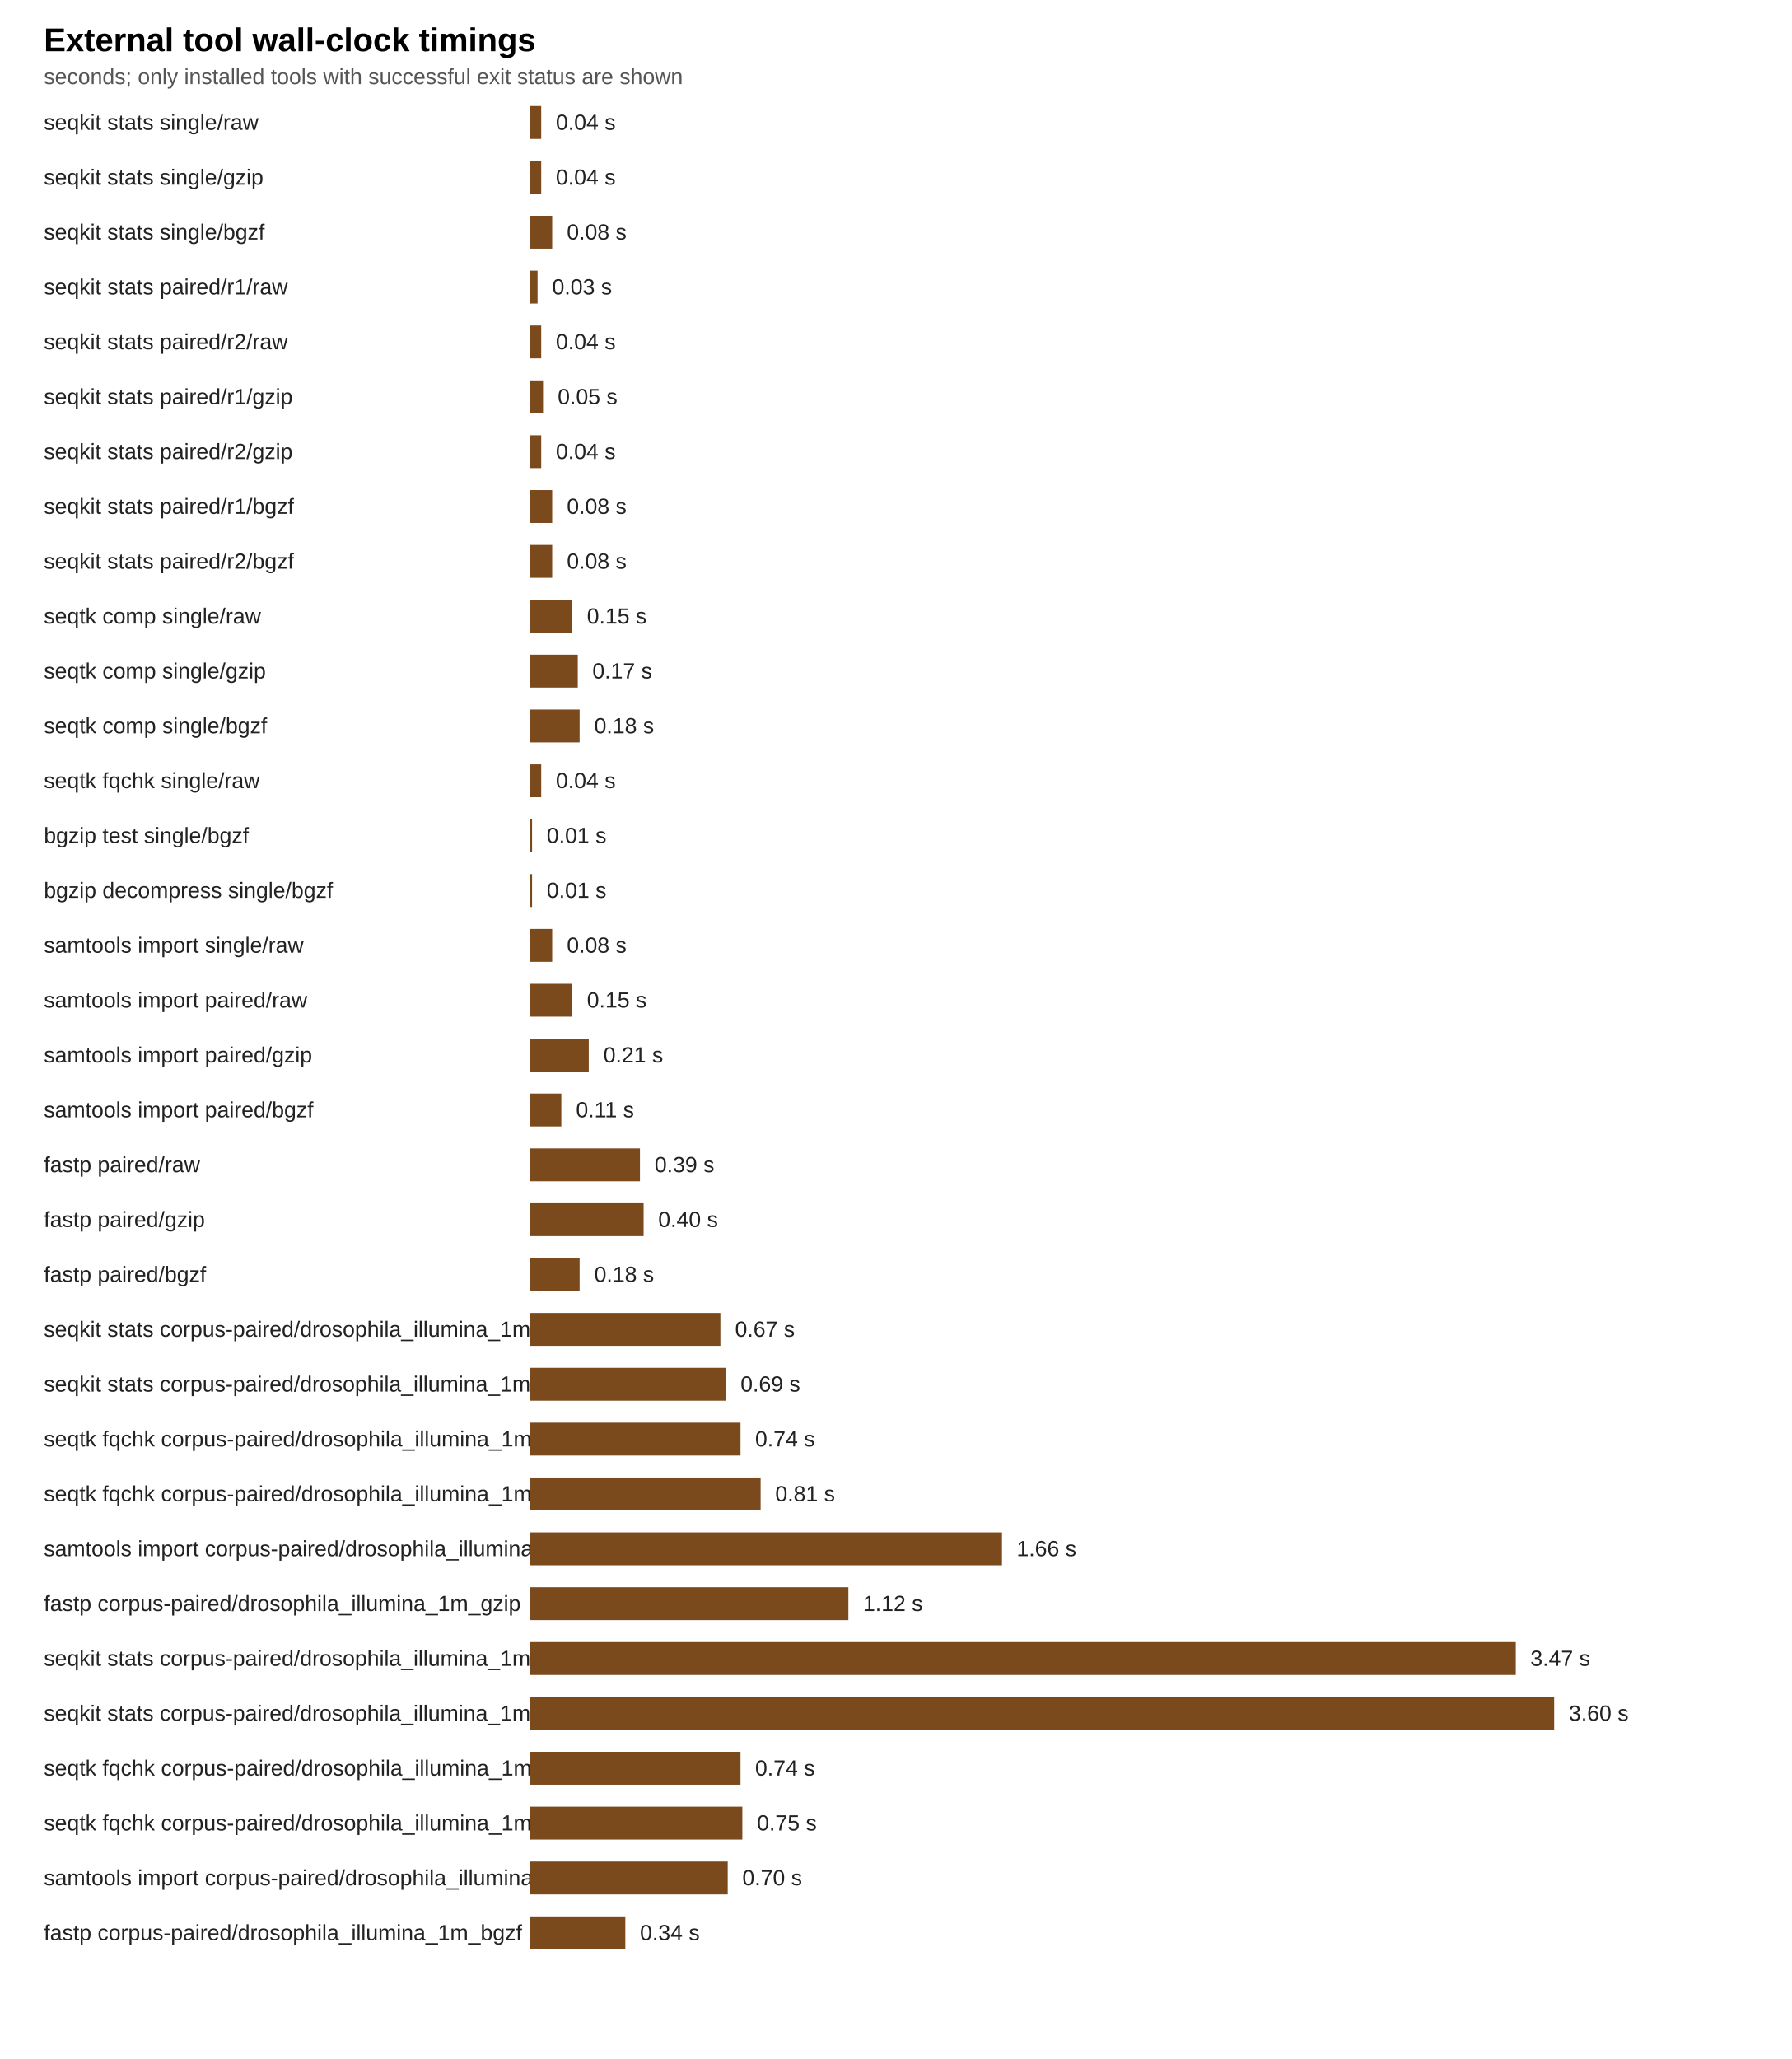
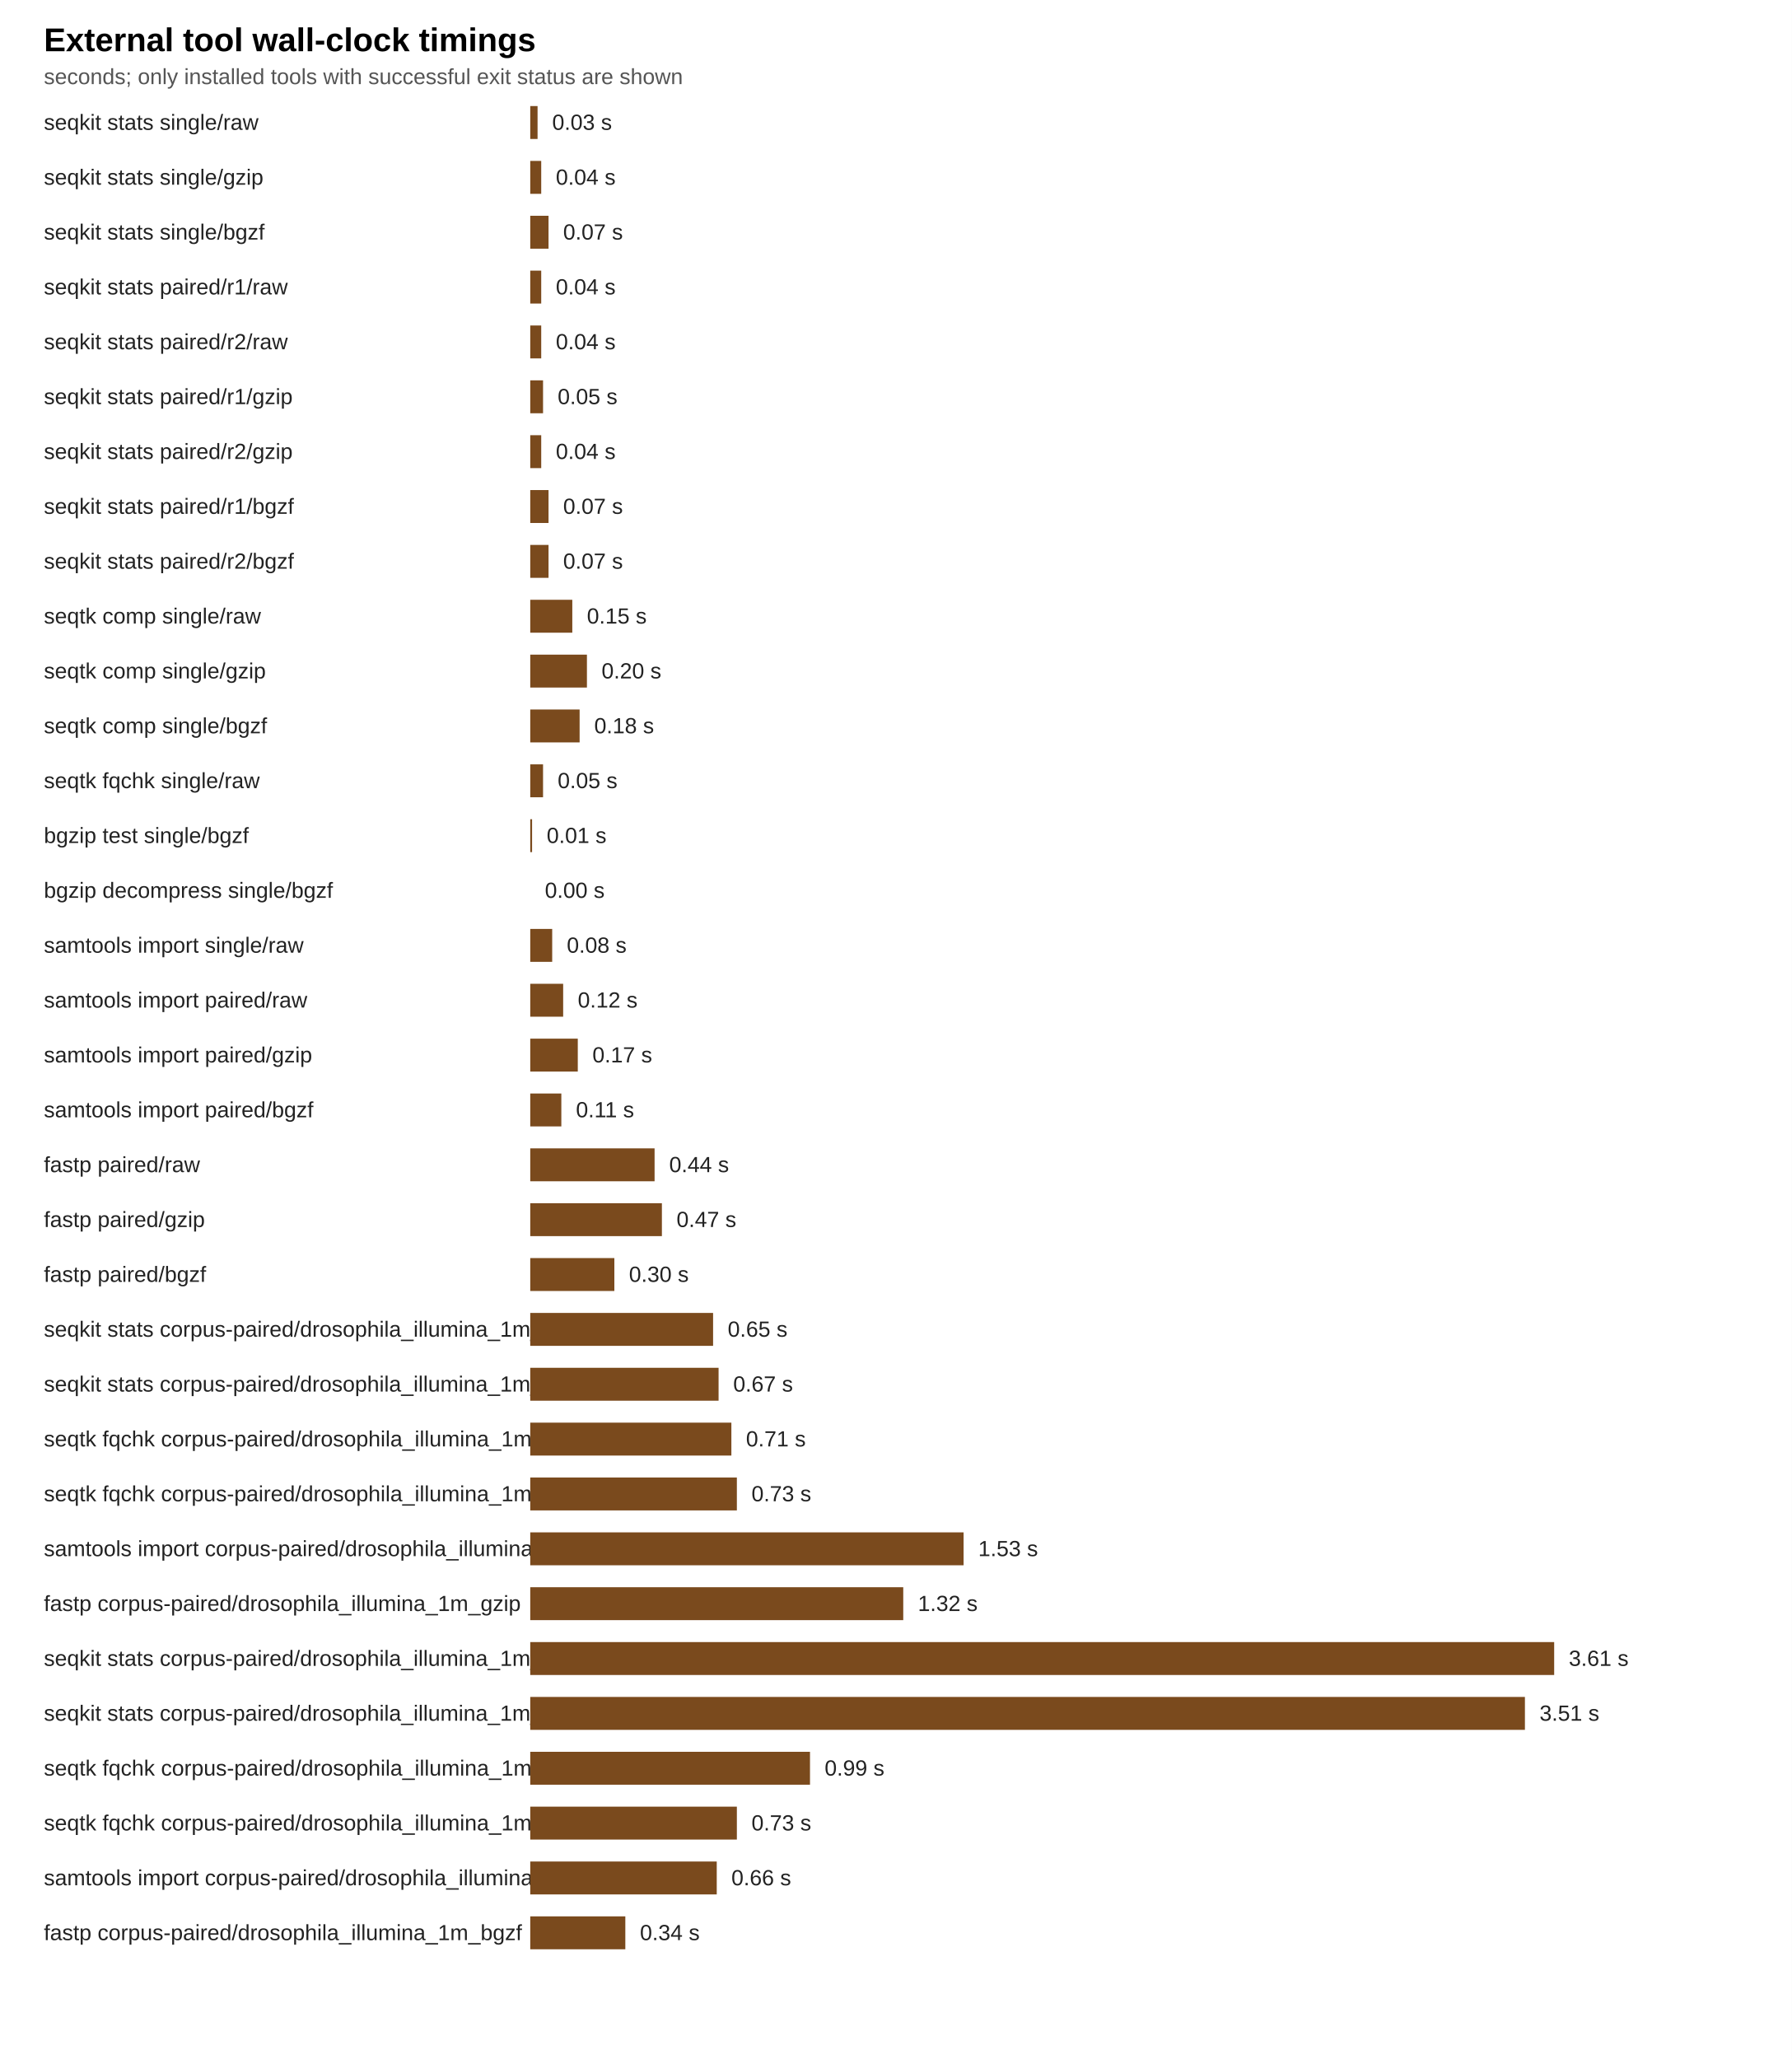
<svg xmlns="http://www.w3.org/2000/svg" width="980" height="1126" viewBox="0 0 980 1126">
  <rect width="100%" height="100%" fill="white" />
  <text x="24" y="28" font-family="Arial, sans-serif" font-size="18" font-weight="700">External tool wall-clock timings</text>
  <text x="24" y="46" font-family="Arial, sans-serif" font-size="12" fill="#555">seconds; only installed tools with successful exit status are shown</text>
  <text x="24" y="71" font-family="Arial, sans-serif" font-size="12" fill="#222">seqkit stats single/raw</text>
-   <rect x="290" y="58" width="6" height="18" fill="#7a4a1d" />
-   <text x="304" y="71" font-family="Arial, sans-serif" font-size="12" fill="#222">0.04 s</text>
+   <rect x="290" y="58" width="4" height="18" fill="#7a4a1d" />
+   <text x="302" y="71" font-family="Arial, sans-serif" font-size="12" fill="#222">0.03 s</text>
  <text x="24" y="101" font-family="Arial, sans-serif" font-size="12" fill="#222">seqkit stats single/gzip</text>
  <rect x="290" y="88" width="6" height="18" fill="#7a4a1d" />
  <text x="304" y="101" font-family="Arial, sans-serif" font-size="12" fill="#222">0.04 s</text>
  <text x="24" y="131" font-family="Arial, sans-serif" font-size="12" fill="#222">seqkit stats single/bgzf</text>
-   <rect x="290" y="118" width="12" height="18" fill="#7a4a1d" />
-   <text x="310" y="131" font-family="Arial, sans-serif" font-size="12" fill="#222">0.08 s</text>
+   <rect x="290" y="118" width="10" height="18" fill="#7a4a1d" />
+   <text x="308" y="131" font-family="Arial, sans-serif" font-size="12" fill="#222">0.07 s</text>
  <text x="24" y="161" font-family="Arial, sans-serif" font-size="12" fill="#222">seqkit stats paired/r1/raw</text>
-   <rect x="290" y="148" width="4" height="18" fill="#7a4a1d" />
-   <text x="302" y="161" font-family="Arial, sans-serif" font-size="12" fill="#222">0.03 s</text>
+   <rect x="290" y="148" width="6" height="18" fill="#7a4a1d" />
+   <text x="304" y="161" font-family="Arial, sans-serif" font-size="12" fill="#222">0.04 s</text>
  <text x="24" y="191" font-family="Arial, sans-serif" font-size="12" fill="#222">seqkit stats paired/r2/raw</text>
  <rect x="290" y="178" width="6" height="18" fill="#7a4a1d" />
  <text x="304" y="191" font-family="Arial, sans-serif" font-size="12" fill="#222">0.04 s</text>
  <text x="24" y="221" font-family="Arial, sans-serif" font-size="12" fill="#222">seqkit stats paired/r1/gzip</text>
  <rect x="290" y="208" width="7" height="18" fill="#7a4a1d" />
  <text x="305" y="221" font-family="Arial, sans-serif" font-size="12" fill="#222">0.05 s</text>
  <text x="24" y="251" font-family="Arial, sans-serif" font-size="12" fill="#222">seqkit stats paired/r2/gzip</text>
  <rect x="290" y="238" width="6" height="18" fill="#7a4a1d" />
  <text x="304" y="251" font-family="Arial, sans-serif" font-size="12" fill="#222">0.04 s</text>
  <text x="24" y="281" font-family="Arial, sans-serif" font-size="12" fill="#222">seqkit stats paired/r1/bgzf</text>
-   <rect x="290" y="268" width="12" height="18" fill="#7a4a1d" />
-   <text x="310" y="281" font-family="Arial, sans-serif" font-size="12" fill="#222">0.08 s</text>
+   <rect x="290" y="268" width="10" height="18" fill="#7a4a1d" />
+   <text x="308" y="281" font-family="Arial, sans-serif" font-size="12" fill="#222">0.07 s</text>
  <text x="24" y="311" font-family="Arial, sans-serif" font-size="12" fill="#222">seqkit stats paired/r2/bgzf</text>
-   <rect x="290" y="298" width="12" height="18" fill="#7a4a1d" />
-   <text x="310" y="311" font-family="Arial, sans-serif" font-size="12" fill="#222">0.08 s</text>
+   <rect x="290" y="298" width="10" height="18" fill="#7a4a1d" />
+   <text x="308" y="311" font-family="Arial, sans-serif" font-size="12" fill="#222">0.07 s</text>
  <text x="24" y="341" font-family="Arial, sans-serif" font-size="12" fill="#222">seqtk comp single/raw</text>
  <rect x="290" y="328" width="23" height="18" fill="#7a4a1d" />
  <text x="321" y="341" font-family="Arial, sans-serif" font-size="12" fill="#222">0.15 s</text>
  <text x="24" y="371" font-family="Arial, sans-serif" font-size="12" fill="#222">seqtk comp single/gzip</text>
-   <rect x="290" y="358" width="26" height="18" fill="#7a4a1d" />
-   <text x="324" y="371" font-family="Arial, sans-serif" font-size="12" fill="#222">0.17 s</text>
+   <rect x="290" y="358" width="31" height="18" fill="#7a4a1d" />
+   <text x="329" y="371" font-family="Arial, sans-serif" font-size="12" fill="#222">0.20 s</text>
  <text x="24" y="401" font-family="Arial, sans-serif" font-size="12" fill="#222">seqtk comp single/bgzf</text>
  <rect x="290" y="388" width="27" height="18" fill="#7a4a1d" />
  <text x="325" y="401" font-family="Arial, sans-serif" font-size="12" fill="#222">0.18 s</text>
  <text x="24" y="431" font-family="Arial, sans-serif" font-size="12" fill="#222">seqtk fqchk single/raw</text>
-   <rect x="290" y="418" width="6" height="18" fill="#7a4a1d" />
-   <text x="304" y="431" font-family="Arial, sans-serif" font-size="12" fill="#222">0.04 s</text>
+   <rect x="290" y="418" width="7" height="18" fill="#7a4a1d" />
+   <text x="305" y="431" font-family="Arial, sans-serif" font-size="12" fill="#222">0.05 s</text>
  <text x="24" y="461" font-family="Arial, sans-serif" font-size="12" fill="#222">bgzip test single/bgzf</text>
  <rect x="290" y="448" width="1" height="18" fill="#7a4a1d" />
  <text x="299" y="461" font-family="Arial, sans-serif" font-size="12" fill="#222">0.01 s</text>
  <text x="24" y="491" font-family="Arial, sans-serif" font-size="12" fill="#222">bgzip decompress single/bgzf</text>
-   <rect x="290" y="478" width="1" height="18" fill="#7a4a1d" />
-   <text x="299" y="491" font-family="Arial, sans-serif" font-size="12" fill="#222">0.01 s</text>
+   <rect x="290" y="478" width="0" height="18" fill="#7a4a1d" />
+   <text x="298" y="491" font-family="Arial, sans-serif" font-size="12" fill="#222">0.00 s</text>
  <text x="24" y="521" font-family="Arial, sans-serif" font-size="12" fill="#222">samtools import single/raw</text>
  <rect x="290" y="508" width="12" height="18" fill="#7a4a1d" />
  <text x="310" y="521" font-family="Arial, sans-serif" font-size="12" fill="#222">0.08 s</text>
  <text x="24" y="551" font-family="Arial, sans-serif" font-size="12" fill="#222">samtools import paired/raw</text>
-   <rect x="290" y="538" width="23" height="18" fill="#7a4a1d" />
-   <text x="321" y="551" font-family="Arial, sans-serif" font-size="12" fill="#222">0.15 s</text>
+   <rect x="290" y="538" width="18" height="18" fill="#7a4a1d" />
+   <text x="316" y="551" font-family="Arial, sans-serif" font-size="12" fill="#222">0.12 s</text>
  <text x="24" y="581" font-family="Arial, sans-serif" font-size="12" fill="#222">samtools import paired/gzip</text>
-   <rect x="290" y="568" width="32" height="18" fill="#7a4a1d" />
-   <text x="330" y="581" font-family="Arial, sans-serif" font-size="12" fill="#222">0.21 s</text>
+   <rect x="290" y="568" width="26" height="18" fill="#7a4a1d" />
+   <text x="324" y="581" font-family="Arial, sans-serif" font-size="12" fill="#222">0.17 s</text>
  <text x="24" y="611" font-family="Arial, sans-serif" font-size="12" fill="#222">samtools import paired/bgzf</text>
  <rect x="290" y="598" width="17" height="18" fill="#7a4a1d" />
  <text x="315" y="611" font-family="Arial, sans-serif" font-size="12" fill="#222">0.11 s</text>
  <text x="24" y="641" font-family="Arial, sans-serif" font-size="12" fill="#222">fastp paired/raw</text>
-   <rect x="290" y="628" width="60" height="18" fill="#7a4a1d" />
-   <text x="358" y="641" font-family="Arial, sans-serif" font-size="12" fill="#222">0.39 s</text>
+   <rect x="290" y="628" width="68" height="18" fill="#7a4a1d" />
+   <text x="366" y="641" font-family="Arial, sans-serif" font-size="12" fill="#222">0.44 s</text>
  <text x="24" y="671" font-family="Arial, sans-serif" font-size="12" fill="#222">fastp paired/gzip</text>
-   <rect x="290" y="658" width="62" height="18" fill="#7a4a1d" />
-   <text x="360" y="671" font-family="Arial, sans-serif" font-size="12" fill="#222">0.40 s</text>
+   <rect x="290" y="658" width="72" height="18" fill="#7a4a1d" />
+   <text x="370" y="671" font-family="Arial, sans-serif" font-size="12" fill="#222">0.47 s</text>
  <text x="24" y="701" font-family="Arial, sans-serif" font-size="12" fill="#222">fastp paired/bgzf</text>
-   <rect x="290" y="688" width="27" height="18" fill="#7a4a1d" />
-   <text x="325" y="701" font-family="Arial, sans-serif" font-size="12" fill="#222">0.18 s</text>
+   <rect x="290" y="688" width="46" height="18" fill="#7a4a1d" />
+   <text x="344" y="701" font-family="Arial, sans-serif" font-size="12" fill="#222">0.30 s</text>
  <text x="24" y="731" font-family="Arial, sans-serif" font-size="12" fill="#222">seqkit stats corpus-paired/drosophila_illumina_1m_gzip/r1</text>
-   <rect x="290" y="718" width="104" height="18" fill="#7a4a1d" />
-   <text x="402" y="731" font-family="Arial, sans-serif" font-size="12" fill="#222">0.67 s</text>
+   <rect x="290" y="718" width="100" height="18" fill="#7a4a1d" />
+   <text x="398" y="731" font-family="Arial, sans-serif" font-size="12" fill="#222">0.65 s</text>
  <text x="24" y="761" font-family="Arial, sans-serif" font-size="12" fill="#222">seqkit stats corpus-paired/drosophila_illumina_1m_gzip/r2</text>
-   <rect x="290" y="748" width="107" height="18" fill="#7a4a1d" />
-   <text x="405" y="761" font-family="Arial, sans-serif" font-size="12" fill="#222">0.69 s</text>
+   <rect x="290" y="748" width="103" height="18" fill="#7a4a1d" />
+   <text x="401" y="761" font-family="Arial, sans-serif" font-size="12" fill="#222">0.67 s</text>
  <text x="24" y="791" font-family="Arial, sans-serif" font-size="12" fill="#222">seqtk fqchk corpus-paired/drosophila_illumina_1m_gzip/r1</text>
-   <rect x="290" y="778" width="115" height="18" fill="#7a4a1d" />
-   <text x="413" y="791" font-family="Arial, sans-serif" font-size="12" fill="#222">0.74 s</text>
+   <rect x="290" y="778" width="110" height="18" fill="#7a4a1d" />
+   <text x="408" y="791" font-family="Arial, sans-serif" font-size="12" fill="#222">0.71 s</text>
  <text x="24" y="821" font-family="Arial, sans-serif" font-size="12" fill="#222">seqtk fqchk corpus-paired/drosophila_illumina_1m_gzip/r2</text>
-   <rect x="290" y="808" width="126" height="18" fill="#7a4a1d" />
-   <text x="424" y="821" font-family="Arial, sans-serif" font-size="12" fill="#222">0.81 s</text>
+   <rect x="290" y="808" width="113" height="18" fill="#7a4a1d" />
+   <text x="411" y="821" font-family="Arial, sans-serif" font-size="12" fill="#222">0.73 s</text>
  <text x="24" y="851" font-family="Arial, sans-serif" font-size="12" fill="#222">samtools import corpus-paired/drosophila_illumina_1m_gzip</text>
-   <rect x="290" y="838" width="258" height="18" fill="#7a4a1d" />
-   <text x="556" y="851" font-family="Arial, sans-serif" font-size="12" fill="#222">1.66 s</text>
+   <rect x="290" y="838" width="237" height="18" fill="#7a4a1d" />
+   <text x="535" y="851" font-family="Arial, sans-serif" font-size="12" fill="#222">1.53 s</text>
  <text x="24" y="881" font-family="Arial, sans-serif" font-size="12" fill="#222">fastp corpus-paired/drosophila_illumina_1m_gzip</text>
-   <rect x="290" y="868" width="174" height="18" fill="#7a4a1d" />
-   <text x="472" y="881" font-family="Arial, sans-serif" font-size="12" fill="#222">1.12 s</text>
+   <rect x="290" y="868" width="204" height="18" fill="#7a4a1d" />
+   <text x="502" y="881" font-family="Arial, sans-serif" font-size="12" fill="#222">1.32 s</text>
  <text x="24" y="911" font-family="Arial, sans-serif" font-size="12" fill="#222">seqkit stats corpus-paired/drosophila_illumina_1m_bgzf/r1</text>
-   <rect x="290" y="898" width="539" height="18" fill="#7a4a1d" />
-   <text x="837" y="911" font-family="Arial, sans-serif" font-size="12" fill="#222">3.47 s</text>
+   <rect x="290" y="898" width="560" height="18" fill="#7a4a1d" />
+   <text x="858" y="911" font-family="Arial, sans-serif" font-size="12" fill="#222">3.61 s</text>
  <text x="24" y="941" font-family="Arial, sans-serif" font-size="12" fill="#222">seqkit stats corpus-paired/drosophila_illumina_1m_bgzf/r2</text>
-   <rect x="290" y="928" width="560" height="18" fill="#7a4a1d" />
-   <text x="858" y="941" font-family="Arial, sans-serif" font-size="12" fill="#222">3.60 s</text>
+   <rect x="290" y="928" width="544" height="18" fill="#7a4a1d" />
+   <text x="842" y="941" font-family="Arial, sans-serif" font-size="12" fill="#222">3.51 s</text>
  <text x="24" y="971" font-family="Arial, sans-serif" font-size="12" fill="#222">seqtk fqchk corpus-paired/drosophila_illumina_1m_bgzf/r1</text>
-   <rect x="290" y="958" width="115" height="18" fill="#7a4a1d" />
-   <text x="413" y="971" font-family="Arial, sans-serif" font-size="12" fill="#222">0.74 s</text>
+   <rect x="290" y="958" width="153" height="18" fill="#7a4a1d" />
+   <text x="451" y="971" font-family="Arial, sans-serif" font-size="12" fill="#222">0.99 s</text>
  <text x="24" y="1001" font-family="Arial, sans-serif" font-size="12" fill="#222">seqtk fqchk corpus-paired/drosophila_illumina_1m_bgzf/r2</text>
-   <rect x="290" y="988" width="116" height="18" fill="#7a4a1d" />
-   <text x="414" y="1001" font-family="Arial, sans-serif" font-size="12" fill="#222">0.75 s</text>
+   <rect x="290" y="988" width="113" height="18" fill="#7a4a1d" />
+   <text x="411" y="1001" font-family="Arial, sans-serif" font-size="12" fill="#222">0.73 s</text>
  <text x="24" y="1031" font-family="Arial, sans-serif" font-size="12" fill="#222">samtools import corpus-paired/drosophila_illumina_1m_bgzf</text>
-   <rect x="290" y="1018" width="108" height="18" fill="#7a4a1d" />
-   <text x="406" y="1031" font-family="Arial, sans-serif" font-size="12" fill="#222">0.70 s</text>
+   <rect x="290" y="1018" width="102" height="18" fill="#7a4a1d" />
+   <text x="400" y="1031" font-family="Arial, sans-serif" font-size="12" fill="#222">0.66 s</text>
  <text x="24" y="1061" font-family="Arial, sans-serif" font-size="12" fill="#222">fastp corpus-paired/drosophila_illumina_1m_bgzf</text>
  <rect x="290" y="1048" width="52" height="18" fill="#7a4a1d" />
  <text x="350" y="1061" font-family="Arial, sans-serif" font-size="12" fill="#222">0.34 s</text>
</svg>
